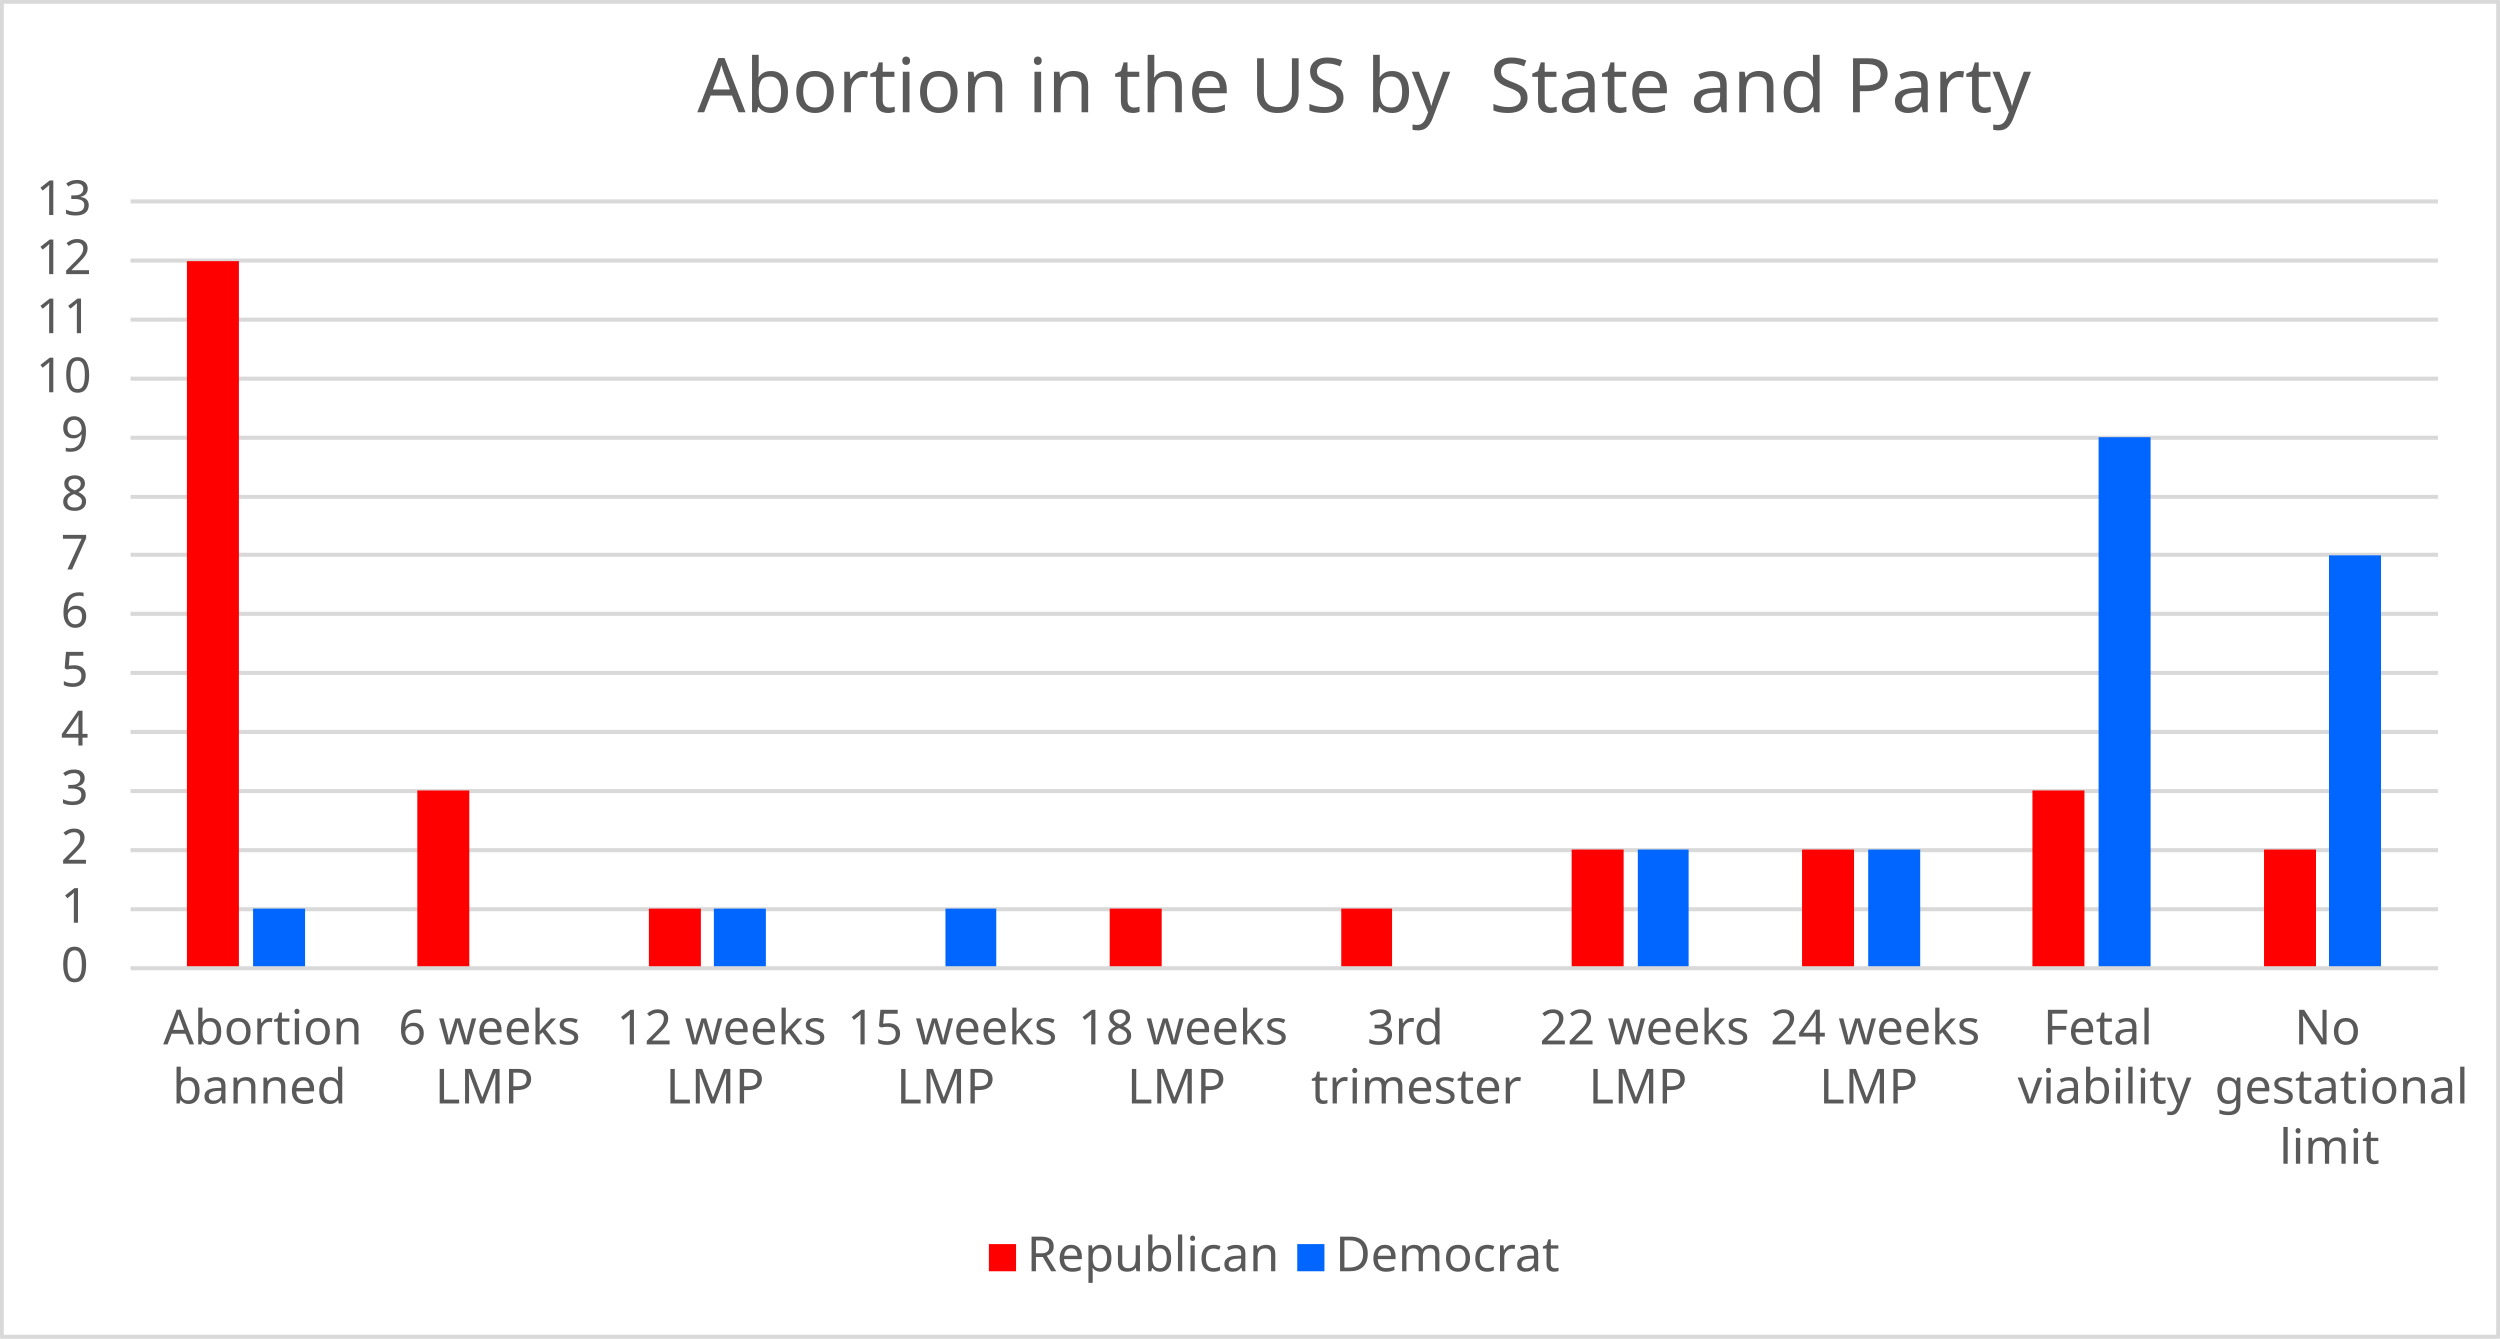
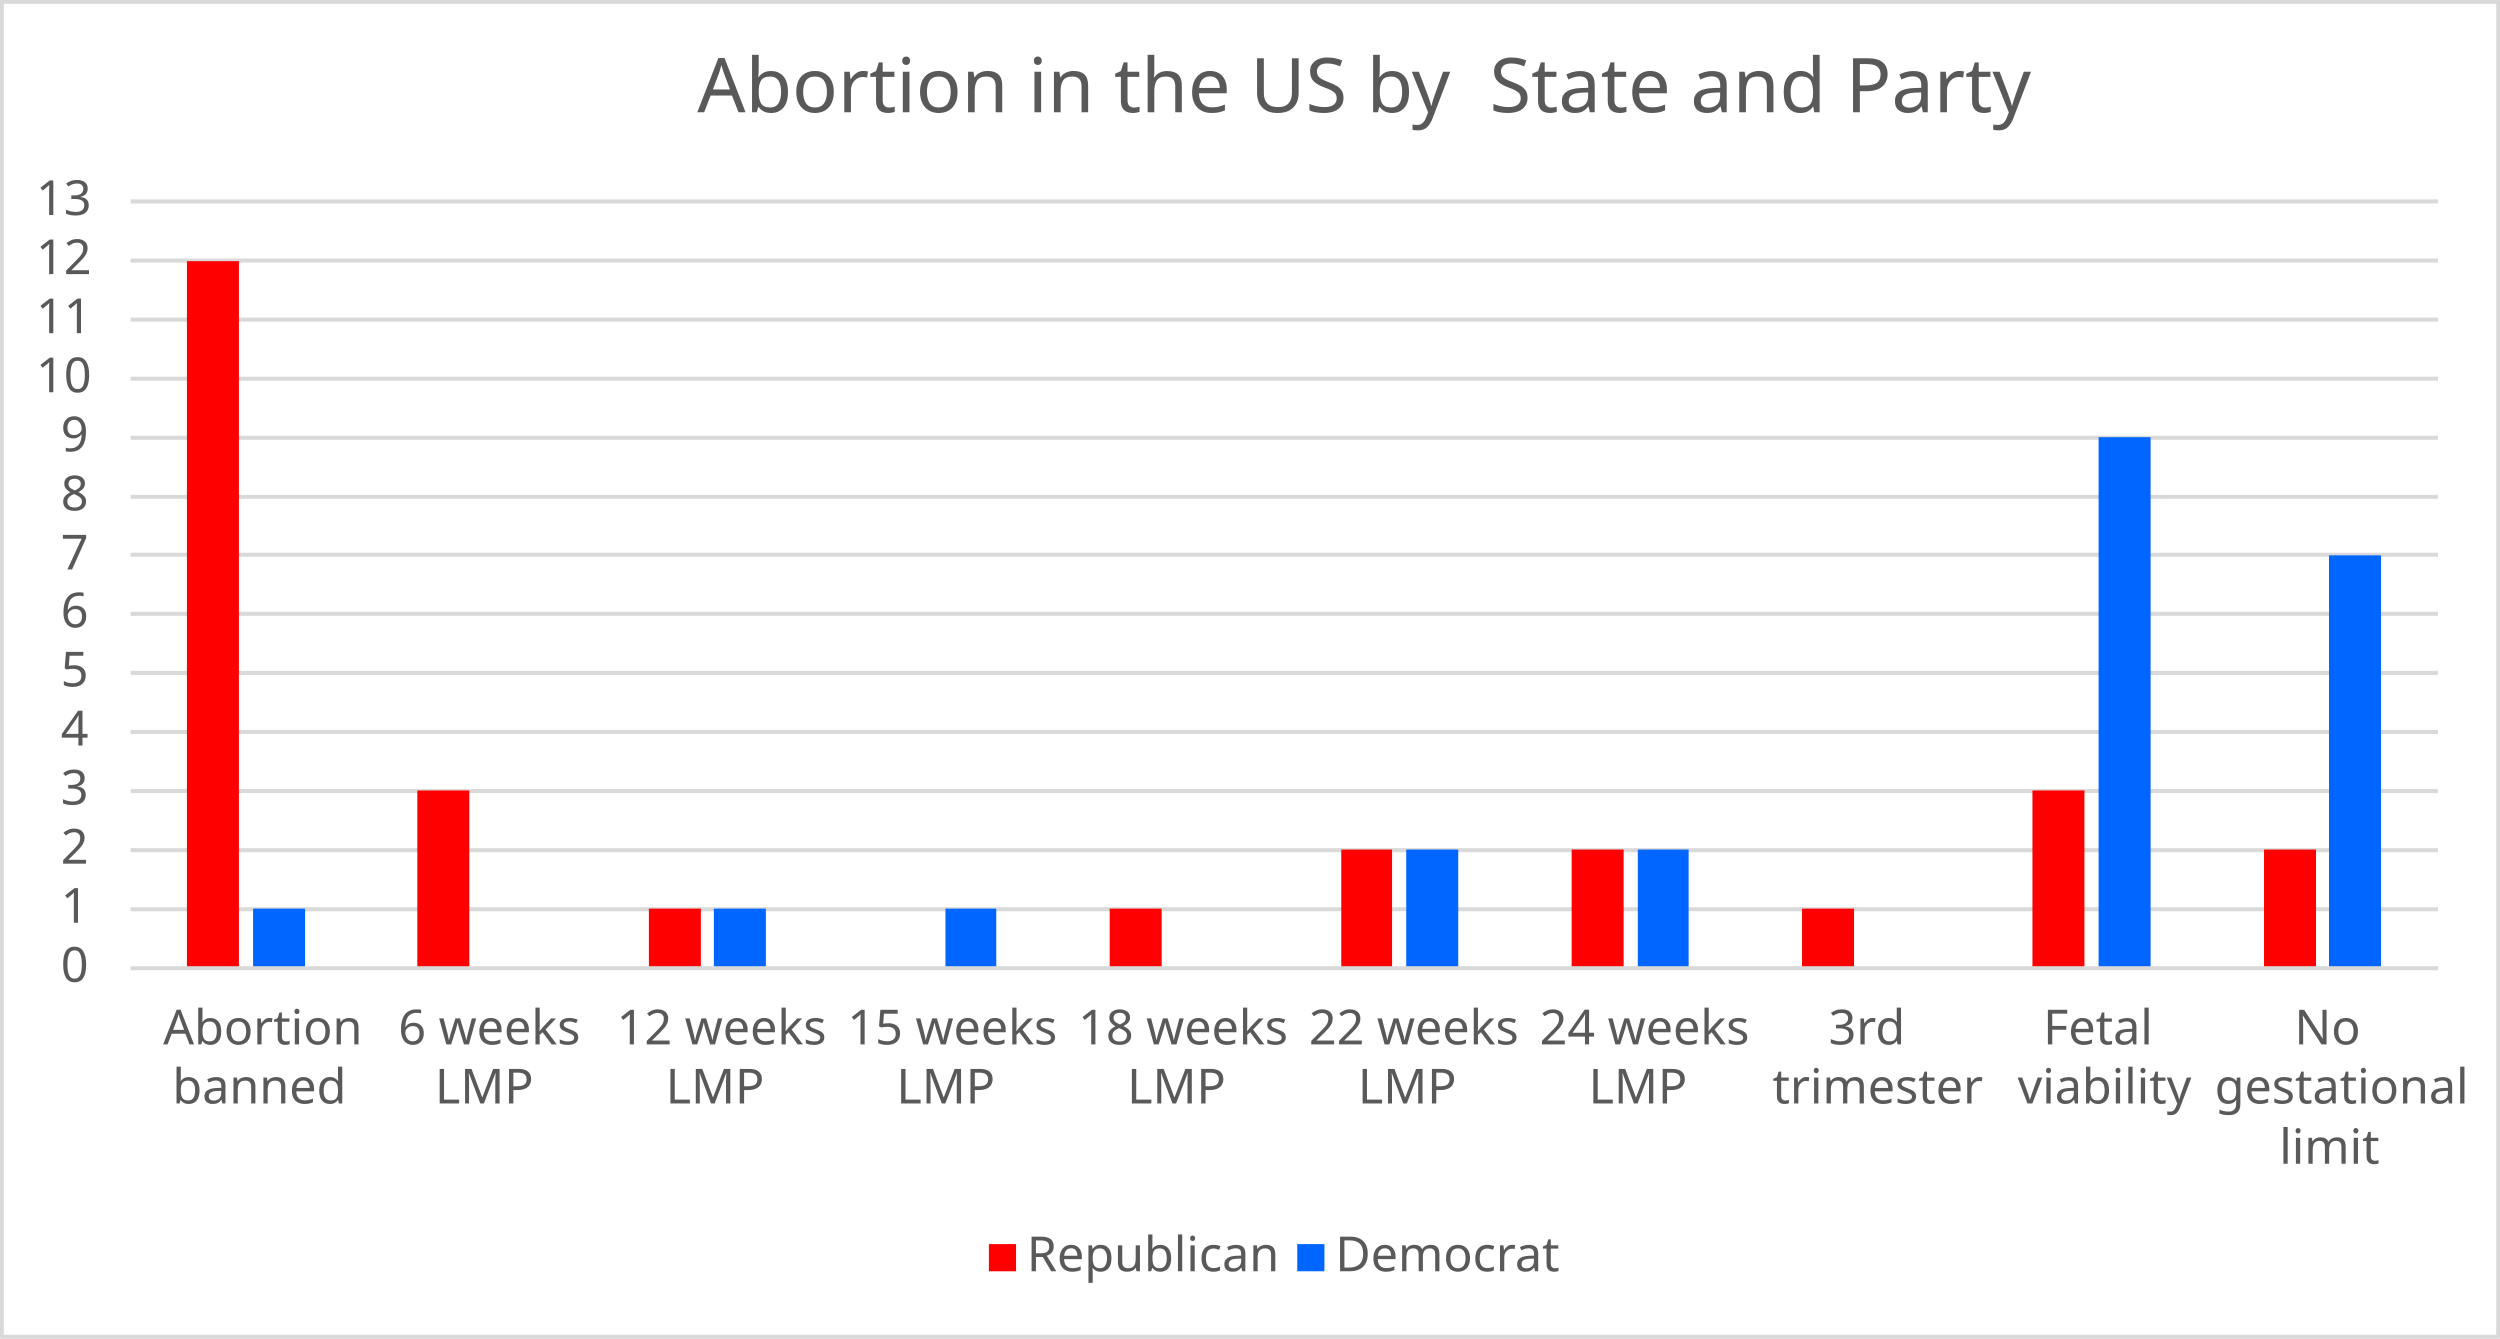
<svg xmlns="http://www.w3.org/2000/svg" width="2116" height="1133" xml:space="preserve" overflow="hidden">
  <defs>
    <clipPath id="clip0">
      <rect x="6252" y="1091" width="2116" height="1133" />
    </clipPath>
  </defs>
  <g clip-path="url(#clip0)" transform="translate(-6252 -1091)">
    <rect x="6253" y="1092" width="2113" height="1130" fill="#FFFFFF" />
    <g>
      <path d="M6362.5 1860.56 8315.5 1860.56M6362.5 1810.56 8315.5 1810.56M6362.5 1760.56 8315.5 1760.56M6362.5 1710.56 8315.5 1710.56M6362.5 1660.55 8315.5 1660.55M6362.5 1610.55 8315.5 1610.55M6362.5 1560.55 8315.5 1560.55M6362.5 1511.55 8315.5 1511.55M6362.5 1461.55 8315.5 1461.55M6362.5 1411.55 8315.5 1411.55M6362.5 1361.54 8315.5 1361.54M6362.5 1311.54 8315.5 1311.54M6362.5 1261.5 8315.5 1261.5" stroke="#D9D9D9" stroke-width="3.438" stroke-linejoin="round" stroke-miterlimit="10" fill="none" />
    </g>
    <g>
-       <path d="M6410.21 1312.04 6454.21 1312.04 6454.21 1910 6410.21 1910ZM6605.22 1760.06 6649.22 1760.06 6649.22 1910 6605.22 1910ZM6801.22 1860.06 6845.22 1860.06 6845.22 1910 6801.22 1910ZM7191.24 1860.06 7235.24 1860.06 7235.24 1910 7191.24 1910ZM7387.24 1860.06 7430.24 1860.06 7430.24 1910 7387.24 1910ZM7582.25 1810.06 7626.25 1810.06 7626.25 1910 7582.25 1910ZM7777.25 1810.06 7821.26 1810.06 7821.26 1910 7777.25 1910ZM7972.26 1760.06 8016.26 1760.06 8016.26 1910 7972.26 1910ZM8168.27 1810.06 8212.27 1810.06 8212.27 1910 8168.27 1910Z" fill="#FF0000" />
+       <path d="M6410.21 1312.04 6454.21 1312.04 6454.21 1910 6410.21 1910ZM6605.22 1760.06 6649.22 1760.06 6649.22 1910 6605.22 1910ZM6801.22 1860.06 6845.22 1860.06 6845.22 1910 6801.22 1910ZM7191.24 1860.06 7235.24 1860.06 7235.24 1910 7191.24 1910ZM7387.24 1810.06 7430.24 1810.06 7430.24 1910 7387.24 1910ZM7582.25 1810.06 7626.25 1810.06 7626.25 1910 7582.25 1910ZM7777.25 1860.06 7821.26 1860.06 7821.26 1910 7777.25 1910ZM7972.26 1760.06 8016.26 1760.06 8016.26 1910 7972.26 1910ZM8168.27 1810.06 8212.27 1810.06 8212.27 1910 8168.27 1910Z" fill="#FF0000" />
    </g>
    <g>
-       <path d="M6466.21 1860.06 6510.21 1860.06 6510.21 1910 6466.21 1910ZM6856.22 1860.06 6900.23 1860.06 6900.23 1910 6856.22 1910ZM7052.23 1860.06 7095.23 1860.06 7095.23 1910 7052.23 1910ZM7638.25 1810.06 7681.25 1810.06 7681.25 1910 7638.25 1910ZM7833.26 1810.06 7877.26 1810.06 7877.26 1910 7833.26 1910ZM8028.26 1461.05 8072.26 1461.05 8072.26 1910 8028.26 1910ZM8223.27 1561.05 8267.27 1561.05 8267.27 1910 8223.27 1910Z" fill="#0066FF" />
+       <path d="M6466.21 1860.06 6510.21 1860.06 6510.21 1910 6466.21 1910ZM6856.22 1860.06 6900.23 1860.06 6900.23 1910 6856.22 1910ZM7052.23 1860.06 7095.23 1860.06 7095.23 1910 7052.23 1910ZM7442.24 1810.06 7486.25 1810.06 7486.25 1910 7442.24 1910ZM7638.25 1810.06 7681.25 1810.06 7681.25 1910 7638.25 1910ZM8028.26 1461.05 8072.26 1461.05 8072.26 1910 8028.26 1910ZM8223.27 1561.05 8267.27 1561.05 8267.27 1910 8223.27 1910Z" fill="#0066FF" />
    </g>
    <g>
      <path d="M6362.5 1910.5 8315.5 1910.5" stroke="#D9D9D9" stroke-width="3.438" stroke-linejoin="round" stroke-miterlimit="10" fill="none" fill-rule="evenodd" />
    </g>
    <g>
      <text fill="#595959" font-family="Aptos Narrow,Aptos Narrow_MSFontService,sans-serif" font-weight="400" font-stretch="semi-condensed" font-size="41" transform="matrix(1 0 0 1 6303.46 1922)">0</text>
    </g>
    <g>
      <text fill="#595959" font-family="Aptos Narrow,Aptos Narrow_MSFontService,sans-serif" font-weight="400" font-stretch="semi-condensed" font-size="41" transform="matrix(1 0 0 1 6303.46 1872)">1</text>
    </g>
    <g>
      <text fill="#595959" font-family="Aptos Narrow,Aptos Narrow_MSFontService,sans-serif" font-weight="400" font-stretch="semi-condensed" font-size="41" transform="matrix(1 0 0 1 6303.46 1822)">2</text>
    </g>
    <g>
      <text fill="#595959" font-family="Aptos Narrow,Aptos Narrow_MSFontService,sans-serif" font-weight="400" font-stretch="semi-condensed" font-size="41" transform="matrix(1 0 0 1 6303.46 1772)">3</text>
    </g>
    <g>
      <text fill="#595959" font-family="Aptos Narrow,Aptos Narrow_MSFontService,sans-serif" font-weight="400" font-stretch="semi-condensed" font-size="41" transform="matrix(1 0 0 1 6303.46 1722)">4</text>
    </g>
    <g>
      <text fill="#595959" font-family="Aptos Narrow,Aptos Narrow_MSFontService,sans-serif" font-weight="400" font-stretch="semi-condensed" font-size="41" transform="matrix(1 0 0 1 6303.46 1672)">5</text>
    </g>
    <g>
      <text fill="#595959" font-family="Aptos Narrow,Aptos Narrow_MSFontService,sans-serif" font-weight="400" font-stretch="semi-condensed" font-size="41" transform="matrix(1 0 0 1 6303.46 1622)">6</text>
    </g>
    <g>
      <text fill="#595959" font-family="Aptos Narrow,Aptos Narrow_MSFontService,sans-serif" font-weight="400" font-stretch="semi-condensed" font-size="41" transform="matrix(1 0 0 1 6303.46 1573)">7</text>
    </g>
    <g>
      <text fill="#595959" font-family="Aptos Narrow,Aptos Narrow_MSFontService,sans-serif" font-weight="400" font-stretch="semi-condensed" font-size="41" transform="matrix(1 0 0 1 6303.46 1523)">8</text>
    </g>
    <g>
      <text fill="#595959" font-family="Aptos Narrow,Aptos Narrow_MSFontService,sans-serif" font-weight="400" font-stretch="semi-condensed" font-size="41" transform="matrix(1 0 0 1 6303.46 1473)">9</text>
    </g>
    <g>
      <text fill="#595959" font-family="Aptos Narrow,Aptos Narrow_MSFontService,sans-serif" font-weight="400" font-stretch="semi-condensed" font-size="41" transform="matrix(1 0 0 1 6282.56 1423)">10</text>
    </g>
    <g>
      <text fill="#595959" font-family="Aptos Narrow,Aptos Narrow_MSFontService,sans-serif" font-weight="400" font-stretch="semi-condensed" font-size="41" transform="matrix(1 0 0 1 6282.56 1373)">11</text>
    </g>
    <g>
      <text fill="#595959" font-family="Aptos Narrow,Aptos Narrow_MSFontService,sans-serif" font-weight="400" font-stretch="semi-condensed" font-size="41" transform="matrix(1 0 0 1 6282.56 1323)">12</text>
    </g>
    <g>
      <text fill="#595959" font-family="Aptos Narrow,Aptos Narrow_MSFontService,sans-serif" font-weight="400" font-stretch="semi-condensed" font-size="41" transform="matrix(1 0 0 1 6282.56 1273)">13</text>
    </g>
    <g>
      <text fill="#595959" font-family="Aptos Narrow,Aptos Narrow_MSFontService,sans-serif" font-weight="400" font-stretch="semi-condensed" font-size="41" transform="matrix(1 0 0 1 6390.09 1975)">Abortion</text>
    </g>
    <g>
      <text fill="#595959" font-family="Aptos Narrow,Aptos Narrow_MSFontService,sans-serif" font-weight="400" font-stretch="semi-condensed" font-size="41" transform="matrix(1 0 0 1 6397.93 2025)">banned</text>
    </g>
    <g>
      <text fill="#595959" font-family="Aptos Narrow,Aptos Narrow_MSFontService,sans-serif" font-weight="400" font-stretch="semi-condensed" font-size="41" transform="matrix(1 0 0 1 6589.15 1975)">6 weeks</text>
    </g>
    <g>
      <text fill="#595959" font-family="Aptos Narrow,Aptos Narrow_MSFontService,sans-serif" font-weight="400" font-stretch="semi-condensed" font-size="41" transform="matrix(1 0 0 1 6620.16 2025)">LMP</text>
    </g>
    <g>
      <text fill="#595959" font-family="Aptos Narrow,Aptos Narrow_MSFontService,sans-serif" font-weight="400" font-stretch="semi-condensed" font-size="41" transform="matrix(1 0 0 1 6773.99 1975)">12 weeks</text>
    </g>
    <g>
      <text fill="#595959" font-family="Aptos Narrow,Aptos Narrow_MSFontService,sans-serif" font-weight="400" font-stretch="semi-condensed" font-size="41" transform="matrix(1 0 0 1 6815.46 2025)">LMP</text>
    </g>
    <g>
      <text fill="#595959" font-family="Aptos Narrow,Aptos Narrow_MSFontService,sans-serif" font-weight="400" font-stretch="semi-condensed" font-size="41" transform="matrix(1 0 0 1 6969.28 1975)">15 weeks</text>
    </g>
    <g>
      <text fill="#595959" font-family="Aptos Narrow,Aptos Narrow_MSFontService,sans-serif" font-weight="400" font-stretch="semi-condensed" font-size="41" transform="matrix(1 0 0 1 7010.75 2025)">LMP</text>
    </g>
    <g>
      <text fill="#595959" font-family="Aptos Narrow,Aptos Narrow_MSFontService,sans-serif" font-weight="400" font-stretch="semi-condensed" font-size="41" transform="matrix(1 0 0 1 7164.57 1975)">18 weeks</text>
    </g>
    <g>
      <text fill="#595959" font-family="Aptos Narrow,Aptos Narrow_MSFontService,sans-serif" font-weight="400" font-stretch="semi-condensed" font-size="41" transform="matrix(1 0 0 1 7206.04 2025)">LMP</text>
    </g>
    <g>
-       <text fill="#595959" font-family="Aptos Narrow,Aptos Narrow_MSFontService,sans-serif" font-weight="400" font-stretch="semi-condensed" font-size="41" transform="matrix(1 0 0 1 7409.14 1975)">3rd</text>
+       <text fill="#595959" font-family="Aptos Narrow,Aptos Narrow_MSFontService,sans-serif" font-weight="400" font-stretch="semi-condensed" font-size="41" transform="matrix(1 0 0 1 7359.87 1975)">22 weeks</text>
    </g>
    <g>
-       <text fill="#595959" font-family="Aptos Narrow,Aptos Narrow_MSFontService,sans-serif" font-weight="400" font-stretch="semi-condensed" font-size="41" transform="matrix(1 0 0 1 7361.64 2025)">trimester</text>
+       <text fill="#595959" font-family="Aptos Narrow,Aptos Narrow_MSFontService,sans-serif" font-weight="400" font-stretch="semi-condensed" font-size="41" transform="matrix(1 0 0 1 7401.33 2025)">LMP</text>
    </g>
    <g>
-       <text fill="#595959" font-family="Aptos Narrow,Aptos Narrow_MSFontService,sans-serif" font-weight="400" font-stretch="semi-condensed" font-size="41" transform="matrix(1 0 0 1 7555.16 1975)">22 weeks</text>
+       <text fill="#595959" font-family="Aptos Narrow,Aptos Narrow_MSFontService,sans-serif" font-weight="400" font-stretch="semi-condensed" font-size="41" transform="matrix(1 0 0 1 7555.16 1975)">24 weeks</text>
    </g>
    <g>
      <text fill="#595959" font-family="Aptos Narrow,Aptos Narrow_MSFontService,sans-serif" font-weight="400" font-stretch="semi-condensed" font-size="41" transform="matrix(1 0 0 1 7596.63 2025)">LMP</text>
    </g>
    <g>
-       <text fill="#595959" font-family="Aptos Narrow,Aptos Narrow_MSFontService,sans-serif" font-weight="400" font-stretch="semi-condensed" font-size="41" transform="matrix(1 0 0 1 7750.45 1975)">24 weeks</text>
+       <text fill="#595959" font-family="Aptos Narrow,Aptos Narrow_MSFontService,sans-serif" font-weight="400" font-stretch="semi-condensed" font-size="41" transform="matrix(1 0 0 1 7799.72 1975)">3rd</text>
    </g>
    <g>
-       <text fill="#595959" font-family="Aptos Narrow,Aptos Narrow_MSFontService,sans-serif" font-weight="400" font-stretch="semi-condensed" font-size="41" transform="matrix(1 0 0 1 7791.92 2025)">LMP</text>
+       <text fill="#595959" font-family="Aptos Narrow,Aptos Narrow_MSFontService,sans-serif" font-weight="400" font-stretch="semi-condensed" font-size="41" transform="matrix(1 0 0 1 7752.23 2025)">trimester</text>
    </g>
    <g>
      <text fill="#595959" font-family="Aptos Narrow,Aptos Narrow_MSFontService,sans-serif" font-weight="400" font-stretch="semi-condensed" font-size="41" transform="matrix(1 0 0 1 7981.36 1975)">Fetal</text>
    </g>
    <g>
      <text fill="#595959" font-family="Aptos Narrow,Aptos Narrow_MSFontService,sans-serif" font-weight="400" font-stretch="semi-condensed" font-size="41" transform="matrix(1 0 0 1 7959.74 2025)">viability</text>
    </g>
    <g>
      <text fill="#595959" font-family="Aptos Narrow,Aptos Narrow_MSFontService,sans-serif" font-weight="400" font-stretch="semi-condensed" font-size="41" transform="matrix(1 0 0 1 8194.02 1975)">No</text>
    </g>
    <g>
      <text fill="#595959" font-family="Aptos Narrow,Aptos Narrow_MSFontService,sans-serif" font-weight="400" font-stretch="semi-condensed" font-size="41" transform="matrix(1 0 0 1 8126.51 2025)">gestational</text>
    </g>
    <g>
      <text fill="#595959" font-family="Aptos Narrow,Aptos Narrow_MSFontService,sans-serif" font-weight="400" font-stretch="semi-condensed" font-size="41" transform="matrix(1 0 0 1 8181.2 2076)">limit</text>
    </g>
    <g>
      <text fill="#595959" font-family="Aptos Narrow,Aptos Narrow_MSFontService,sans-serif" font-weight="400" font-stretch="semi-condensed" font-size="64" transform="matrix(1 0 0 1 6842.19 1186)">Abortion in the US by  State and Party</text>
    </g>
    <g>
      <rect x="7089" y="2144" width="23" height="23" fill="#FF0000" />
    </g>
    <g>
      <text fill="#595959" font-family="Aptos Narrow,Aptos Narrow_MSFontService,sans-serif" font-weight="400" font-stretch="semi-condensed" font-size="41" transform="matrix(1 0 0 1 7121.15 2167)">Republican</text>
    </g>
    <g>
      <rect x="7350" y="2144" width="23" height="23" fill="#0066FF" />
    </g>
    <g>
      <text fill="#595959" font-family="Aptos Narrow,Aptos Narrow_MSFontService,sans-serif" font-weight="400" font-stretch="semi-condensed" font-size="41" transform="matrix(1 0 0 1 7382.24 2167)">Democrat</text>
    </g>
    <rect x="6253.5" y="1092.5" width="2113" height="1130" stroke="#D9D9D9" stroke-width="3.438" stroke-linejoin="round" stroke-miterlimit="10" fill="none" />
  </g>
</svg>
